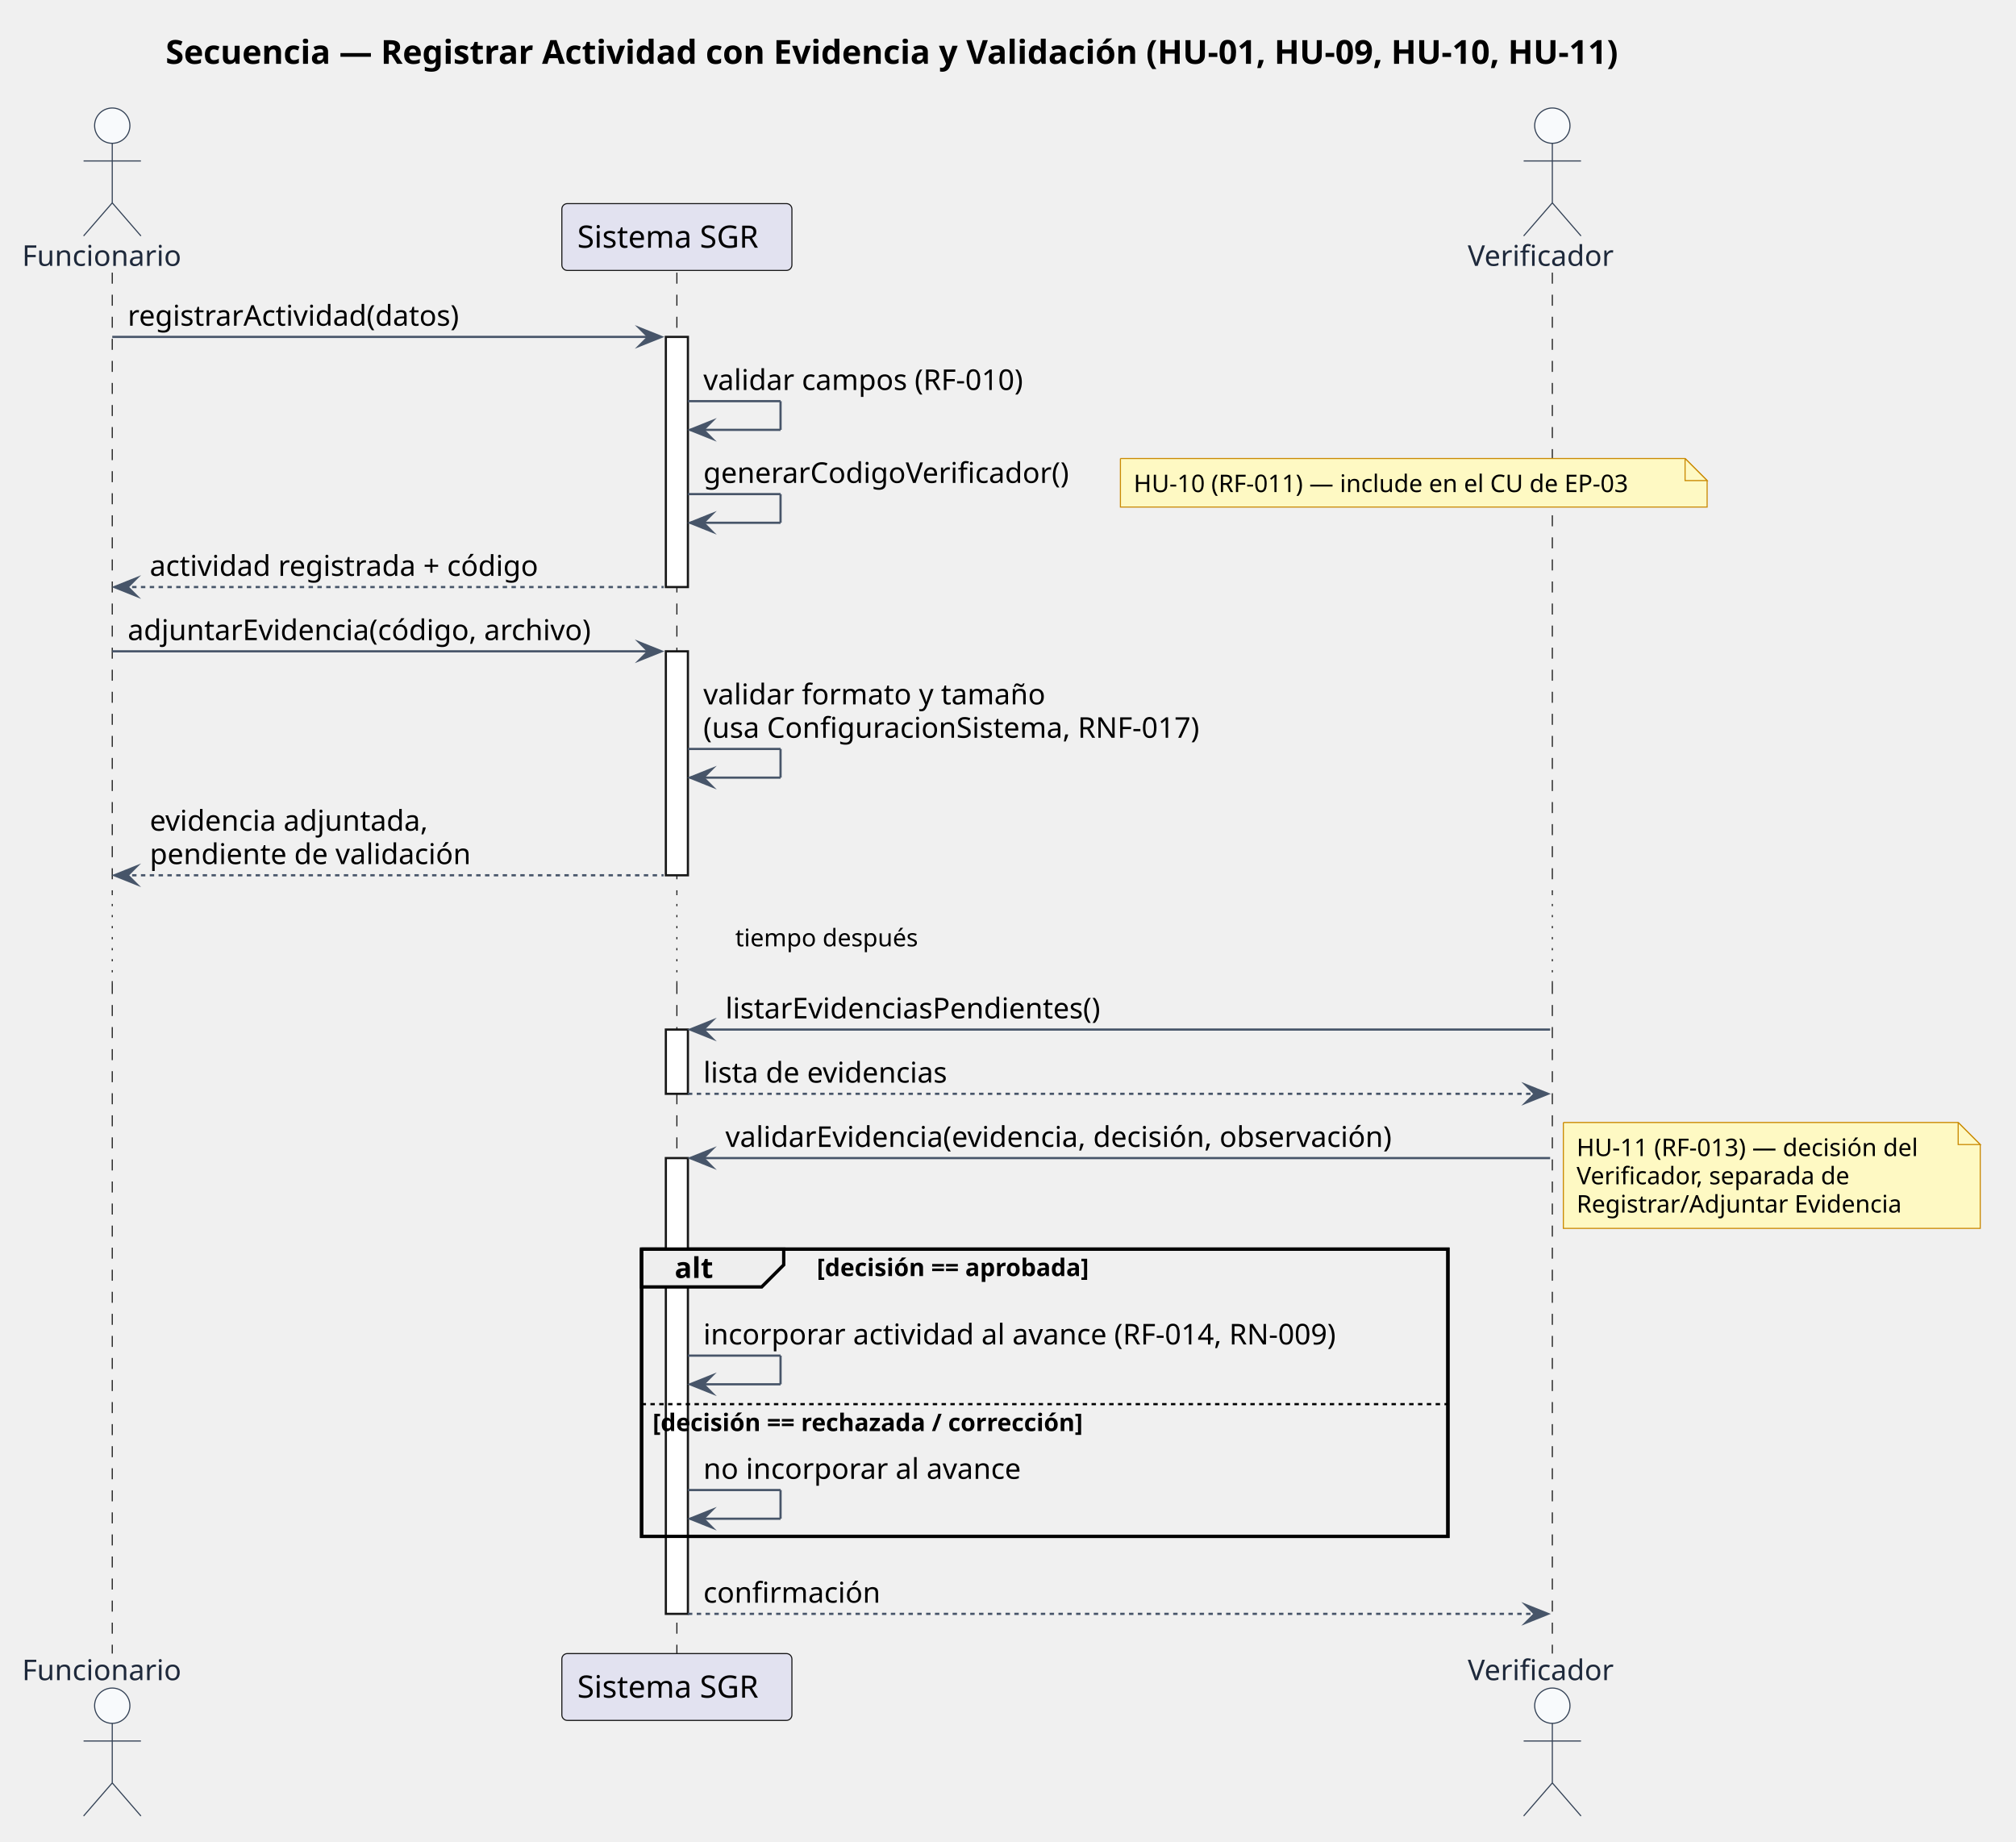
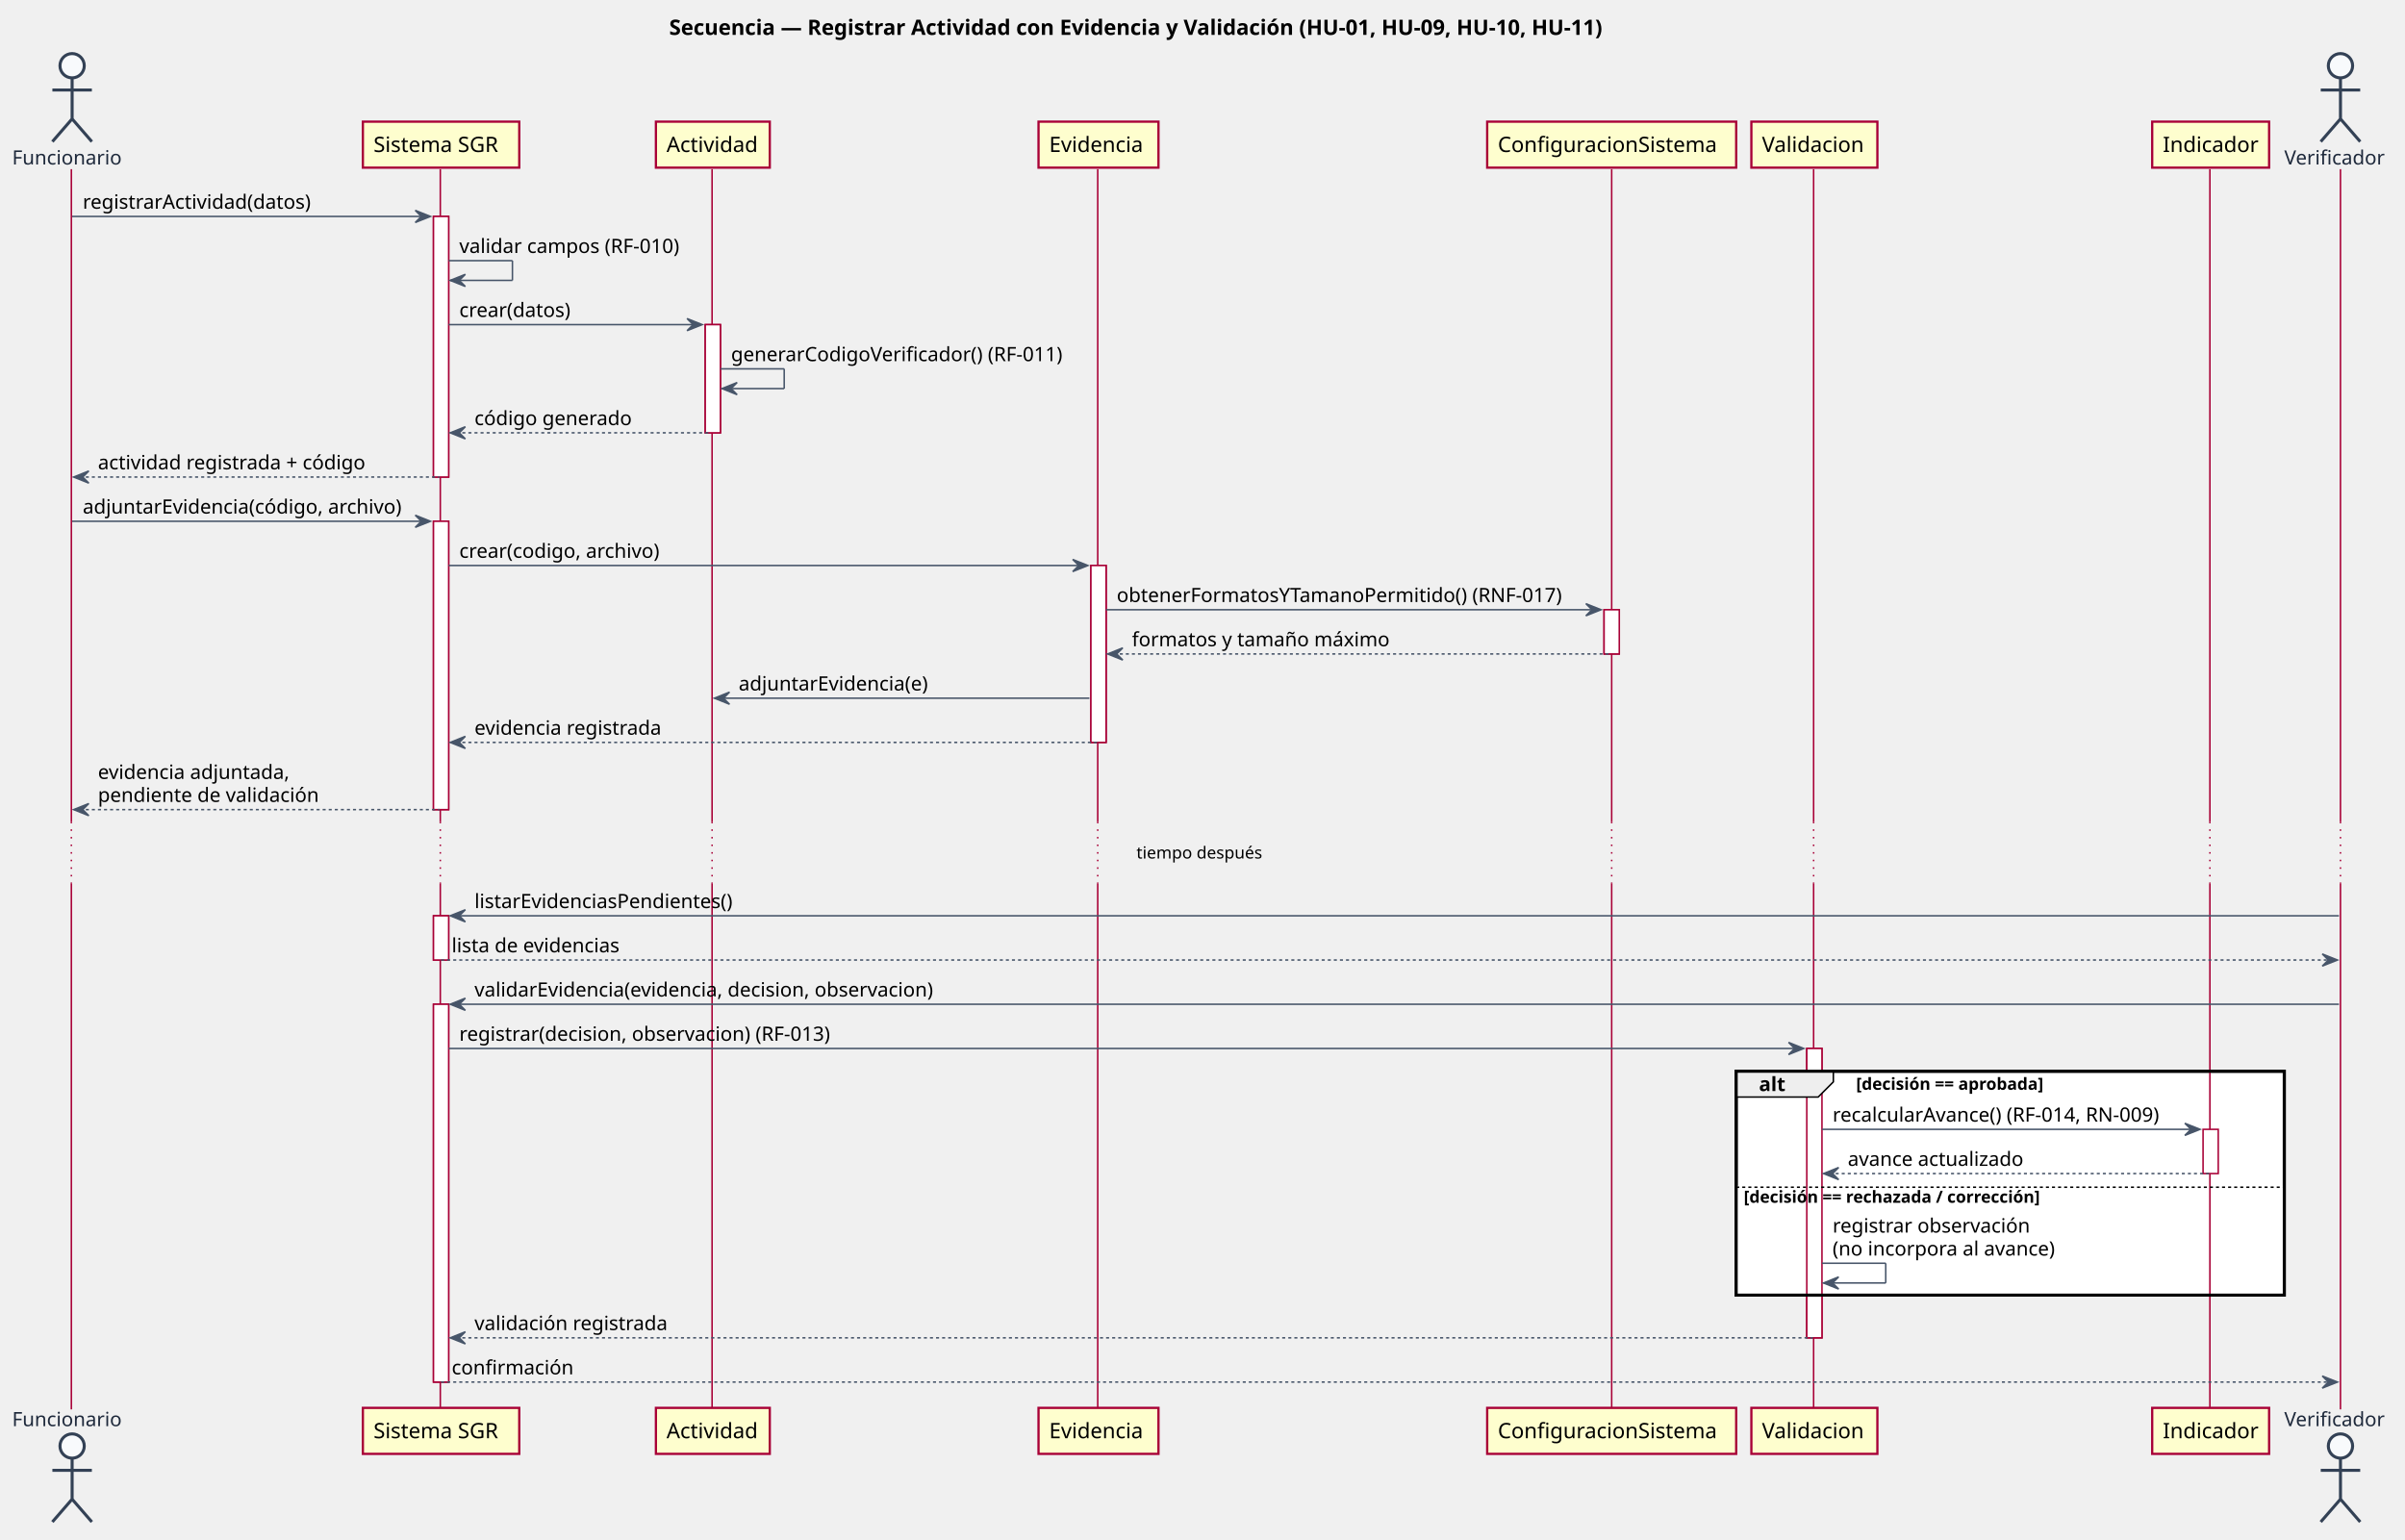
- <svg xmlns="http://www.w3.org/2000/svg" version="1.1" data-diagram-type="SEQUENCE" style="width:914px;height:835px;background:#FFFFFF;" width="914px" height="835px" viewBox="0 0 914 835" zoomAndPan="magnify" preserveAspectRatio="none" contentStyleType="text/css">
+ <svg xmlns="http://www.w3.org/2000/svg" contentScriptType="application/ecmascript" contentStyleType="text/css" height="1014px" preserveAspectRatio="none" style="width:1584px;height:1014px;" version="1.1" viewBox="0 0 1584 1014" width="1584px" zoomAndPan="magnify">
  <defs />
-   <g font-family="sans-serif" lengthAdjust="spacing">
-     <g class="title" data-source-line="1">
-       <text x="75.095" y="28.923" fill="#000" font-size="15" textLength="762.539" font-weight="700">Secuencia — Registrar Actividad con Evidencia y Validación (HU-01, HU-09, HU-10, HU-11)</text>
-     </g>
-     <rect x="290.878" y="566.273" width="365.558" height="130.203" fill="none" style="stroke:#000;stroke-width:1.5;" />
-     <g>
-       <rect x="47.392" y="123.594" width="8" height="281.195" fill="#000" fill-opacity="0" />
-       <line x1="50.892" y1="123.594" x2="50.892" y2="404.789" style="stroke:#181818;stroke-width:0.5;stroke-dasharray:5,5;" />
-     </g>
-     <line x1="50.892" y1="404.789" x2="50.892" y2="445.594" style="stroke:#181818;stroke-width:0.5;stroke-dasharray:1,4;" />
-     <g>
-       <rect x="47.392" y="445.594" width="8" height="304.016" fill="#000" fill-opacity="0" />
-       <line x1="50.892" y1="445.594" x2="50.892" y2="749.609" style="stroke:#181818;stroke-width:0.5;stroke-dasharray:5,5;" />
-     </g>
-     <g>
-       <rect x="303.378" y="123.594" width="8" height="281.195" fill="#000" fill-opacity="0" />
-       <line x1="306.878" y1="123.594" x2="306.878" y2="404.789" style="stroke:#181818;stroke-width:0.5;stroke-dasharray:5,5;" />
-     </g>
-     <line x1="306.878" y1="404.789" x2="306.878" y2="445.594" style="stroke:#181818;stroke-width:0.5;stroke-dasharray:1,4;" />
-     <g>
-       <rect x="303.378" y="445.594" width="8" height="304.016" fill="#000" fill-opacity="0" />
-       <line x1="306.878" y1="445.594" x2="306.878" y2="749.609" style="stroke:#181818;stroke-width:0.5;stroke-dasharray:5,5;" />
-     </g>
-     <g>
-       <rect x="301.878" y="152.727" width="10" height="113.398" fill="#FFF" style="stroke:#181818;stroke-width:1;" />
-     </g>
-     <g>
-       <rect x="301.878" y="295.258" width="10" height="101.531" fill="#FFF" style="stroke:#181818;stroke-width:1;" />
-     </g>
-     <g>
-       <rect x="301.878" y="466.727" width="10" height="29.133" fill="#FFF" style="stroke:#181818;stroke-width:1;" />
-     </g>
-     <g>
-       <rect x="301.878" y="524.992" width="10" height="206.617" fill="#FFF" style="stroke:#181818;stroke-width:1;" />
-     </g>
-     <g>
-       <rect x="700.286" y="123.594" width="8" height="281.195" fill="#000" fill-opacity="0" />
-       <line x1="703.786" y1="123.594" x2="703.786" y2="404.789" style="stroke:#181818;stroke-width:0.5;stroke-dasharray:5,5;" />
-     </g>
-     <line x1="703.786" y1="404.789" x2="703.786" y2="445.594" style="stroke:#181818;stroke-width:0.5;stroke-dasharray:1,4;" />
-     <g>
-       <rect x="700.286" y="445.594" width="8" height="304.016" fill="#000" fill-opacity="0" />
-       <line x1="703.786" y1="445.594" x2="703.786" y2="749.609" style="stroke:#181818;stroke-width:0.5;stroke-dasharray:5,5;" />
-     </g>
-     <text x="10" y="120.528" fill="#1E293B" font-size="13" textLength="75.785">Funcionario</text>
-     <ellipse cx="50.892" cy="56.961" rx="8" ry="8" fill="#F8FAFC" style="stroke:#334155;stroke-width:0.5;" />
-     <path d="M50.892,64.961 L50.892,91.961 M37.892,72.961 L63.892,72.961 M50.892,91.961 L37.892,106.961 M50.892,91.961 L63.892,106.961" style="stroke:#334155;stroke-width:0.5;" fill="none" />
-     <rect x="254.727" y="92.297" width="104.303" height="30.297" fill="#E2E2F0" style="stroke:#181818;stroke-width:0.5;" rx="2.5" ry="2.5" />
-     <text x="261.727" y="112.292" fill="#000" font-size="14" textLength="90.303">Sistema SGR</text>
-     <text x="665.436" y="120.528" fill="#1E293B" font-size="13" textLength="70.7">Verificador</text>
-     <ellipse cx="703.786" cy="56.961" rx="8" ry="8" fill="#F8FAFC" style="stroke:#334155;stroke-width:0.5;" />
-     <path d="M703.786,64.961 L703.786,91.961 M690.786,72.961 L716.786,72.961 M703.786,91.961 L690.786,106.961 M703.786,91.961 L716.786,106.961" style="stroke:#334155;stroke-width:0.5;" fill="none" />
-     <text x="10" y="761.676" fill="#1E293B" font-size="13" textLength="75.785">Funcionario</text>
-     <ellipse cx="50.892" cy="773.242" rx="8" ry="8" fill="#F8FAFC" style="stroke:#334155;stroke-width:0.5;" />
-     <path d="M50.892,781.242 L50.892,808.242 M37.892,789.242 L63.892,789.242 M50.892,808.242 L37.892,823.242 M50.892,808.242 L63.892,823.242" style="stroke:#334155;stroke-width:0.5;" fill="none" />
-     <rect x="254.727" y="749.609" width="104.303" height="30.297" fill="#E2E2F0" style="stroke:#181818;stroke-width:0.5;" rx="2.5" ry="2.5" />
-     <text x="261.727" y="769.604" fill="#000" font-size="14" textLength="90.303">Sistema SGR</text>
-     <text x="665.436" y="761.676" fill="#1E293B" font-size="13" textLength="70.7">Verificador</text>
-     <ellipse cx="703.786" cy="773.242" rx="8" ry="8" fill="#F8FAFC" style="stroke:#334155;stroke-width:0.5;" />
-     <path d="M703.786,781.242 L703.786,808.242 M690.786,789.242 L716.786,789.242 M703.786,808.242 L690.786,823.242 M703.786,808.242 L716.786,823.242" style="stroke:#334155;stroke-width:0.5;" fill="none" />
-     <polygon points="289.878,148.727,299.878,152.727,289.878,156.727,293.878,152.727" fill="#475569" style="stroke:#475569;stroke-width:1;stroke-linejoin:miter;stroke-miterlimit:10;" />
-     <line x1="50.892" y1="152.727" x2="295.878" y2="152.727" style="stroke:#475569;stroke-width:1;" />
-     <text x="57.892" y="147.661" fill="#000" font-size="13" textLength="162.443">registrarActividad(datos)</text>
-     <line x1="311.878" y1="181.859" x2="353.878" y2="181.859" style="stroke:#475569;stroke-width:1;" />
-     <line x1="353.878" y1="181.859" x2="353.878" y2="194.859" style="stroke:#475569;stroke-width:1;" />
-     <line x1="312.878" y1="194.859" x2="353.878" y2="194.859" style="stroke:#475569;stroke-width:1;" />
-     <polygon points="322.878,190.859,312.878,194.859,322.878,198.859,318.878,194.859" fill="#475569" style="stroke:#475569;stroke-width:1;stroke-linejoin:miter;stroke-miterlimit:10;" />
-     <text x="318.878" y="176.793" fill="#000" font-size="13" textLength="159.625">validar campos (RF-010)</text>
-     <line x1="311.878" y1="223.992" x2="353.878" y2="223.992" style="stroke:#475569;stroke-width:1;" />
-     <line x1="353.878" y1="223.992" x2="353.878" y2="236.992" style="stroke:#475569;stroke-width:1;" />
-     <line x1="312.878" y1="236.992" x2="353.878" y2="236.992" style="stroke:#475569;stroke-width:1;" />
-     <polygon points="322.878,232.992,312.878,236.992,322.878,240.992,318.878,236.992" fill="#475569" style="stroke:#475569;stroke-width:1;stroke-linejoin:miter;stroke-miterlimit:10;" />
-     <text x="318.878" y="218.926" fill="#000" font-size="13" textLength="177.087">generarCodigoVerificador()</text>
-     <path d="M507.965,207.859 L507.965,229.859 L773.965,229.859 L773.965,217.859 L763.965,207.859 L507.965,207.859" style="stroke:#CA8A04;stroke-width:0.5;" fill="#FEF9C3" />
-     <path d="M763.965,207.859 L763.965,217.859 L773.965,217.859 L763.965,207.859" style="stroke:#CA8A04;stroke-width:0.5;" fill="#FEF9C3" />
-     <text x="513.965" y="223.07" fill="#000" font-size="11" textLength="245.228">HU-10 (RF-011) — include en el CU de EP-03</text>
-     <polygon points="61.892,262.125,51.892,266.125,61.892,270.125,57.892,266.125" fill="#475569" style="stroke:#475569;stroke-width:1;stroke-linejoin:miter;stroke-miterlimit:10;" />
-     <line x1="55.892" y1="266.125" x2="300.878" y2="266.125" style="stroke:#475569;stroke-width:1;stroke-dasharray:2,2;" />
-     <text x="67.892" y="261.059" fill="#000" font-size="13" textLength="192.664">actividad registrada + código</text>
-     <polygon points="289.878,291.258,299.878,295.258,289.878,299.258,293.878,295.258" fill="#475569" style="stroke:#475569;stroke-width:1;stroke-linejoin:miter;stroke-miterlimit:10;" />
-     <line x1="50.892" y1="295.258" x2="295.878" y2="295.258" style="stroke:#475569;stroke-width:1;" />
-     <text x="57.892" y="290.192" fill="#000" font-size="13" textLength="226.986">adjuntarEvidencia(código, archivo)</text>
-     <line x1="311.878" y1="339.523" x2="353.878" y2="339.523" style="stroke:#475569;stroke-width:1;" />
-     <line x1="353.878" y1="339.523" x2="353.878" y2="352.523" style="stroke:#475569;stroke-width:1;" />
-     <line x1="312.878" y1="352.523" x2="353.878" y2="352.523" style="stroke:#475569;stroke-width:1;" />
-     <polygon points="322.878,348.523,312.878,352.523,322.878,356.523,318.878,352.523" fill="#475569" style="stroke:#475569;stroke-width:1;stroke-linejoin:miter;stroke-miterlimit:10;" />
-     <text x="318.878" y="319.325" fill="#000" font-size="13" textLength="165.979">validar formato y tamaño</text>
-     <text x="318.878" y="334.458" fill="#000" font-size="13" textLength="243.833">(usa ConfiguracionSistema, RNF-017)</text>
-     <polygon points="61.892,392.789,51.892,396.789,61.892,400.789,57.892,396.789" fill="#475569" style="stroke:#475569;stroke-width:1;stroke-linejoin:miter;stroke-miterlimit:10;" />
-     <line x1="55.892" y1="396.789" x2="300.878" y2="396.789" style="stroke:#475569;stroke-width:1;stroke-dasharray:2,2;" />
-     <text x="67.892" y="376.59" fill="#000" font-size="13" textLength="136.373">evidencia adjuntada,</text>
-     <text x="67.892" y="391.723" fill="#000" font-size="13" textLength="156.254">pendiente de validación</text>
-     <text x="333.342" y="429" fill="#000" font-size="11" textLength="87.995">tiempo después</text>
-     <polygon points="322.878,462.727,312.878,466.727,322.878,470.727,318.878,466.727" fill="#475569" style="stroke:#475569;stroke-width:1;stroke-linejoin:miter;stroke-miterlimit:10;" />
-     <line x1="316.878" y1="466.727" x2="702.786" y2="466.727" style="stroke:#475569;stroke-width:1;" />
-     <text x="328.878" y="461.661" fill="#000" font-size="13" textLength="184.101">listarEvidenciasPendientes()</text>
-     <polygon points="691.786,491.859,701.786,495.859,691.786,499.859,695.786,495.859" fill="#475569" style="stroke:#475569;stroke-width:1;stroke-linejoin:miter;stroke-miterlimit:10;" />
-     <line x1="311.878" y1="495.859" x2="697.786" y2="495.859" style="stroke:#475569;stroke-width:1;stroke-dasharray:2,2;" />
-     <text x="318.878" y="490.793" fill="#000" font-size="13" textLength="120.866">lista de evidencias</text>
-     <polygon points="322.878,520.992,312.878,524.992,322.878,528.992,318.878,524.992" fill="#475569" style="stroke:#475569;stroke-width:1;stroke-linejoin:miter;stroke-miterlimit:10;" />
-     <line x1="316.878" y1="524.992" x2="702.786" y2="524.992" style="stroke:#475569;stroke-width:1;" />
-     <text x="328.878" y="519.926" fill="#000" font-size="13" textLength="328.891">validarEvidencia(evidencia, decisión, observación)</text>
-     <path d="M708.786,508.859 L708.786,556.859 L897.786,556.859 L897.786,518.859 L887.786,508.859 L708.786,508.859" style="stroke:#CA8A04;stroke-width:0.5;" fill="#FEF9C3" />
-     <path d="M887.786,508.859 L887.786,518.859 L897.786,518.859 L887.786,508.859" style="stroke:#CA8A04;stroke-width:0.5;" fill="#FEF9C3" />
-     <text x="714.786" y="524.07" fill="#000" font-size="11" textLength="168.942">HU-11 (RF-013) — decisión del</text>
-     <text x="714.786" y="536.875" fill="#000" font-size="11" textLength="135.271">Verificador, separada de</text>
-     <text x="714.786" y="549.679" fill="#000" font-size="11" textLength="157.647">Registrar/Adjuntar Evidencia</text>
-     <path d="M290.878,566.273 L355.321,566.273 L355.321,573.406 L345.321,583.406 L290.878,583.406 L290.878,566.273" style="stroke:#000;stroke-width:1.5;" fill="#EEE" />
-     <rect x="290.878" y="566.273" width="365.558" height="130.203" fill="none" style="stroke:#000;stroke-width:1.5;" />
-     <text x="305.878" y="579.34" fill="#000" font-size="13" textLength="19.443" font-weight="700">alt</text>
-     <text x="370.321" y="578.484" fill="#000" font-size="11" textLength="146.352" font-weight="700">[decisión == aprobada]</text>
-     <line x1="311.878" y1="614.539" x2="353.878" y2="614.539" style="stroke:#475569;stroke-width:1;" />
-     <line x1="353.878" y1="614.539" x2="353.878" y2="627.539" style="stroke:#475569;stroke-width:1;" />
-     <line x1="312.878" y1="627.539" x2="353.878" y2="627.539" style="stroke:#475569;stroke-width:1;" />
-     <polygon points="322.878,623.539,312.878,627.539,322.878,631.539,318.878,627.539" fill="#475569" style="stroke:#475569;stroke-width:1;stroke-linejoin:miter;stroke-miterlimit:10;" />
-     <text x="318.878" y="609.473" fill="#000" font-size="13" textLength="314.558">incorporar actividad al avance (RF-014, RN-009)</text>
-     <line x1="290.878" y1="636.539" x2="656.436" y2="636.539" style="stroke:#000;stroke-width:1;stroke-dasharray:2,2;" />
-     <text x="295.878" y="648.75" fill="#000" font-size="11" textLength="227.525" font-weight="700">[decisión == rechazada / corrección]</text>
-     <line x1="311.878" y1="675.477" x2="353.878" y2="675.477" style="stroke:#475569;stroke-width:1;" />
-     <line x1="353.878" y1="675.477" x2="353.878" y2="688.477" style="stroke:#475569;stroke-width:1;" />
-     <line x1="312.878" y1="688.477" x2="353.878" y2="688.477" style="stroke:#475569;stroke-width:1;" />
-     <polygon points="322.878,684.477,312.878,688.477,322.878,692.477,318.878,688.477" fill="#475569" style="stroke:#475569;stroke-width:1;stroke-linejoin:miter;stroke-miterlimit:10;" />
-     <text x="318.878" y="670.411" fill="#000" font-size="13" textLength="154.337">no incorporar al avance</text>
-     <polygon points="691.786,727.609,701.786,731.609,691.786,735.609,695.786,731.609" fill="#475569" style="stroke:#475569;stroke-width:1;stroke-linejoin:miter;stroke-miterlimit:10;" />
-     <line x1="311.878" y1="731.609" x2="697.786" y2="731.609" style="stroke:#475569;stroke-width:1;stroke-dasharray:2,2;" />
-     <text x="318.878" y="726.543" fill="#000" font-size="13" textLength="84.456">confirmación</text>
+   <g>
+     <text fill="#000000" font-family="sans-serif" font-size="14" font-weight="bold" lengthAdjust="spacingAndGlyphs" textLength="705" x="440.75" y="22.995">Secuencia — Registrar Actividad con Evidencia y Validación (HU-01, HU-09, HU-10, HU-11)</text>
+     <rect fill="#FFFFFF" height="171.664" style="stroke: #A80036; stroke-width: 1.0;" width="10" x="285.5" y="142.562" />
+     <rect fill="#FFFFFF" height="189.93" style="stroke: #A80036; stroke-width: 1.0;" width="10" x="285.5" y="343.359" />
+     <rect fill="#FFFFFF" height="29.133" style="stroke: #A80036; stroke-width: 1.0;" width="10" x="285.5" y="603.227" />
+     <rect fill="#FFFFFF" height="248.867" style="stroke: #A80036; stroke-width: 1.0;" width="10" x="285.5" y="661.492" />
+     <rect fill="#FFFFFF" height="71.266" style="stroke: #A80036; stroke-width: 1.0;" width="10" x="464.5" y="213.828" />
+     <rect fill="#FFFFFF" height="116.531" style="stroke: #A80036; stroke-width: 1.0;" width="10" x="718.5" y="372.492" />
+     <rect fill="#FFFFFF" height="29.133" style="stroke: #A80036; stroke-width: 1.0;" width="10" x="1056.5" y="401.625" />
+     <rect fill="#FFFFFF" height="190.602" style="stroke: #A80036; stroke-width: 1.0;" width="10" x="1190" y="690.625" />
+     <rect fill="#FFFFFF" height="29.133" style="stroke: #A80036; stroke-width: 1.0;" width="10" x="1451" y="743.891" />
+     <rect fill="#FFFFFF" height="147.469" style="stroke: #000000; stroke-width: 2.0;" width="361" x="1143.5" y="705.625" />
+     <rect fill="#FFFFFF" height="72.07" style="stroke: none; stroke-width: 1.0;" width="361" x="1143.5" y="781.023" />
+     <line style="stroke: #A80036; stroke-width: 1.0;" x1="47" x2="47" y1="111.43" y2="541.289" />
+     <line style="stroke: #A80036; stroke-width: 1.0; stroke-dasharray: 1.0,4.0;" x1="47" x2="47" y1="541.289" y2="582.094" />
+     <line style="stroke: #A80036; stroke-width: 1.0;" x1="47" x2="47" y1="582.094" y2="928.359" />
+     <line style="stroke: #A80036; stroke-width: 1.0;" x1="290" x2="290" y1="111.43" y2="541.289" />
+     <line style="stroke: #A80036; stroke-width: 1.0; stroke-dasharray: 1.0,4.0;" x1="290" x2="290" y1="541.289" y2="582.094" />
+     <line style="stroke: #A80036; stroke-width: 1.0;" x1="290" x2="290" y1="582.094" y2="928.359" />
+     <line style="stroke: #A80036; stroke-width: 1.0;" x1="469" x2="469" y1="111.43" y2="541.289" />
+     <line style="stroke: #A80036; stroke-width: 1.0; stroke-dasharray: 1.0,4.0;" x1="469" x2="469" y1="541.289" y2="582.094" />
+     <line style="stroke: #A80036; stroke-width: 1.0;" x1="469" x2="469" y1="582.094" y2="928.359" />
+     <line style="stroke: #A80036; stroke-width: 1.0;" x1="723" x2="723" y1="111.43" y2="541.289" />
+     <line style="stroke: #A80036; stroke-width: 1.0; stroke-dasharray: 1.0,4.0;" x1="723" x2="723" y1="541.289" y2="582.094" />
+     <line style="stroke: #A80036; stroke-width: 1.0;" x1="723" x2="723" y1="582.094" y2="928.359" />
+     <line style="stroke: #A80036; stroke-width: 1.0;" x1="1061.5" x2="1061.5" y1="111.43" y2="541.289" />
+     <line style="stroke: #A80036; stroke-width: 1.0; stroke-dasharray: 1.0,4.0;" x1="1061.5" x2="1061.5" y1="541.289" y2="582.094" />
+     <line style="stroke: #A80036; stroke-width: 1.0;" x1="1061.5" x2="1061.5" y1="582.094" y2="928.359" />
+     <line style="stroke: #A80036; stroke-width: 1.0;" x1="1194.5" x2="1194.5" y1="111.43" y2="541.289" />
+     <line style="stroke: #A80036; stroke-width: 1.0; stroke-dasharray: 1.0,4.0;" x1="1194.5" x2="1194.5" y1="541.289" y2="582.094" />
+     <line style="stroke: #A80036; stroke-width: 1.0;" x1="1194.5" x2="1194.5" y1="582.094" y2="928.359" />
+     <line style="stroke: #A80036; stroke-width: 1.0;" x1="1455.5" x2="1455.5" y1="111.43" y2="541.289" />
+     <line style="stroke: #A80036; stroke-width: 1.0; stroke-dasharray: 1.0,4.0;" x1="1455.5" x2="1455.5" y1="541.289" y2="582.094" />
+     <line style="stroke: #A80036; stroke-width: 1.0;" x1="1455.5" x2="1455.5" y1="582.094" y2="928.359" />
+     <line style="stroke: #A80036; stroke-width: 1.0;" x1="1541.5" x2="1541.5" y1="111.43" y2="541.289" />
+     <line style="stroke: #A80036; stroke-width: 1.0; stroke-dasharray: 1.0,4.0;" x1="1541.5" x2="1541.5" y1="541.289" y2="582.094" />
+     <line style="stroke: #A80036; stroke-width: 1.0;" x1="1541.5" x2="1541.5" y1="582.094" y2="928.359" />
+     <text fill="#1E293B" font-family="sans-serif" font-size="13" lengthAdjust="spacingAndGlyphs" textLength="73" x="8" y="108.364">Funcionario</text>
+     <ellipse cx="47.5" cy="43.297" fill="#F8FAFC" rx="8" ry="8" style="stroke: #334155; stroke-width: 2.0;" />
+     <path d="M47.5,51.297 L47.5,78.297 M34.5,59.297 L60.5,59.297 M47.5,78.297 L34.5,93.297 M47.5,78.297 L60.5,93.297 " fill="none" style="stroke: #334155; stroke-width: 2.0;" />
+     <text fill="#1E293B" font-family="sans-serif" font-size="13" lengthAdjust="spacingAndGlyphs" textLength="73" x="8" y="939.426">Funcionario</text>
+     <ellipse cx="47.5" cy="952.492" fill="#F8FAFC" rx="8" ry="8" style="stroke: #334155; stroke-width: 2.0;" />
+     <path d="M47.5,960.492 L47.5,987.492 M34.5,968.492 L60.5,968.492 M47.5,987.492 L34.5,1002.492 M47.5,987.492 L60.5,1002.492 " fill="none" style="stroke: #334155; stroke-width: 2.0;" />
+     <rect fill="#FEFECE" height="30.297" style="stroke: #A80036; stroke-width: 1.5;" width="103" x="239" y="80.133" />
+     <text fill="#000000" font-family="sans-serif" font-size="14" lengthAdjust="spacingAndGlyphs" textLength="89" x="246" y="100.128">Sistema SGR</text>
+     <rect fill="#FEFECE" height="30.297" style="stroke: #A80036; stroke-width: 1.5;" width="103" x="239" y="927.359" />
+     <text fill="#000000" font-family="sans-serif" font-size="14" lengthAdjust="spacingAndGlyphs" textLength="89" x="246" y="947.355">Sistema SGR</text>
+     <rect fill="#FEFECE" height="30.297" style="stroke: #A80036; stroke-width: 1.5;" width="75" x="432" y="80.133" />
+     <text fill="#000000" font-family="sans-serif" font-size="14" lengthAdjust="spacingAndGlyphs" textLength="61" x="439" y="100.128">Actividad</text>
+     <rect fill="#FEFECE" height="30.297" style="stroke: #A80036; stroke-width: 1.5;" width="75" x="432" y="927.359" />
+     <text fill="#000000" font-family="sans-serif" font-size="14" lengthAdjust="spacingAndGlyphs" textLength="61" x="439" y="947.355">Actividad</text>
+     <rect fill="#FEFECE" height="30.297" style="stroke: #A80036; stroke-width: 1.5;" width="79" x="684" y="80.133" />
+     <text fill="#000000" font-family="sans-serif" font-size="14" lengthAdjust="spacingAndGlyphs" textLength="65" x="691" y="100.128">Evidencia</text>
+     <rect fill="#FEFECE" height="30.297" style="stroke: #A80036; stroke-width: 1.5;" width="79" x="684" y="927.359" />
+     <text fill="#000000" font-family="sans-serif" font-size="14" lengthAdjust="spacingAndGlyphs" textLength="65" x="691" y="947.355">Evidencia</text>
+     <rect fill="#FEFECE" height="30.297" style="stroke: #A80036; stroke-width: 1.5;" width="164" x="979.5" y="80.133" />
+     <text fill="#000000" font-family="sans-serif" font-size="14" lengthAdjust="spacingAndGlyphs" textLength="150" x="986.5" y="100.128">ConfiguracionSistema</text>
+     <rect fill="#FEFECE" height="30.297" style="stroke: #A80036; stroke-width: 1.5;" width="164" x="979.5" y="927.359" />
+     <text fill="#000000" font-family="sans-serif" font-size="14" lengthAdjust="spacingAndGlyphs" textLength="150" x="986.5" y="947.355">ConfiguracionSistema</text>
+     <rect fill="#FEFECE" height="30.297" style="stroke: #A80036; stroke-width: 1.5;" width="83" x="1153.5" y="80.133" />
+     <text fill="#000000" font-family="sans-serif" font-size="14" lengthAdjust="spacingAndGlyphs" textLength="69" x="1160.5" y="100.128">Validacion</text>
+     <rect fill="#FEFECE" height="30.297" style="stroke: #A80036; stroke-width: 1.5;" width="83" x="1153.5" y="927.359" />
+     <text fill="#000000" font-family="sans-serif" font-size="14" lengthAdjust="spacingAndGlyphs" textLength="69" x="1160.5" y="947.355">Validacion</text>
+     <rect fill="#FEFECE" height="30.297" style="stroke: #A80036; stroke-width: 1.5;" width="77" x="1417.5" y="80.133" />
+     <text fill="#000000" font-family="sans-serif" font-size="14" lengthAdjust="spacingAndGlyphs" textLength="63" x="1424.5" y="100.128">Indicador</text>
+     <rect fill="#FEFECE" height="30.297" style="stroke: #A80036; stroke-width: 1.5;" width="77" x="1417.5" y="927.359" />
+     <text fill="#000000" font-family="sans-serif" font-size="14" lengthAdjust="spacingAndGlyphs" textLength="63" x="1424.5" y="947.355">Indicador</text>
+     <text fill="#1E293B" font-family="sans-serif" font-size="13" lengthAdjust="spacingAndGlyphs" textLength="68" x="1504.5" y="108.364">Verificador</text>
+     <ellipse cx="1541.5" cy="43.297" fill="#F8FAFC" rx="8" ry="8" style="stroke: #334155; stroke-width: 2.0;" />
+     <path d="M1541.5,51.297 L1541.5,78.297 M1528.5,59.297 L1554.5,59.297 M1541.5,78.297 L1528.5,93.297 M1541.5,78.297 L1554.5,93.297 " fill="none" style="stroke: #334155; stroke-width: 2.0;" />
+     <text fill="#1E293B" font-family="sans-serif" font-size="13" lengthAdjust="spacingAndGlyphs" textLength="68" x="1504.5" y="939.426">Verificador</text>
+     <ellipse cx="1541.5" cy="952.492" fill="#F8FAFC" rx="8" ry="8" style="stroke: #334155; stroke-width: 2.0;" />
+     <path d="M1541.5,960.492 L1541.5,987.492 M1528.5,968.492 L1554.5,968.492 M1541.5,987.492 L1528.5,1002.492 M1541.5,987.492 L1554.5,1002.492 " fill="none" style="stroke: #334155; stroke-width: 2.0;" />
+     <rect fill="#FFFFFF" height="171.664" style="stroke: #A80036; stroke-width: 1.0;" width="10" x="285.5" y="142.562" />
+     <rect fill="#FFFFFF" height="189.93" style="stroke: #A80036; stroke-width: 1.0;" width="10" x="285.5" y="343.359" />
+     <rect fill="#FFFFFF" height="29.133" style="stroke: #A80036; stroke-width: 1.0;" width="10" x="285.5" y="603.227" />
+     <rect fill="#FFFFFF" height="248.867" style="stroke: #A80036; stroke-width: 1.0;" width="10" x="285.5" y="661.492" />
+     <rect fill="#FFFFFF" height="71.266" style="stroke: #A80036; stroke-width: 1.0;" width="10" x="464.5" y="213.828" />
+     <rect fill="#FFFFFF" height="116.531" style="stroke: #A80036; stroke-width: 1.0;" width="10" x="718.5" y="372.492" />
+     <rect fill="#FFFFFF" height="29.133" style="stroke: #A80036; stroke-width: 1.0;" width="10" x="1056.5" y="401.625" />
+     <rect fill="#FFFFFF" height="190.602" style="stroke: #A80036; stroke-width: 1.0;" width="10" x="1190" y="690.625" />
+     <rect fill="#FFFFFF" height="29.133" style="stroke: #A80036; stroke-width: 1.0;" width="10" x="1451" y="743.891" />
+     <polygon fill="#475569" points="273.5,138.562,283.5,142.562,273.5,146.562,277.5,142.562" style="stroke: #475569; stroke-width: 1.0;" />
+     <line style="stroke: #475569; stroke-width: 1.0;" x1="47.5" x2="279.5" y1="142.562" y2="142.562" />
+     <text fill="#000000" font-family="sans-serif" font-size="13" lengthAdjust="spacingAndGlyphs" textLength="158" x="54.5" y="137.497">registrarActividad(datos)</text>
+     <line style="stroke: #475569; stroke-width: 1.0;" x1="295.5" x2="337.5" y1="171.695" y2="171.695" />
+     <line style="stroke: #475569; stroke-width: 1.0;" x1="337.5" x2="337.5" y1="171.695" y2="184.695" />
+     <line style="stroke: #475569; stroke-width: 1.0;" x1="296.5" x2="337.5" y1="184.695" y2="184.695" />
+     <polygon fill="#475569" points="306.5,180.695,296.5,184.695,306.5,188.695,302.5,184.695" style="stroke: #475569; stroke-width: 1.0;" />
+     <text fill="#000000" font-family="sans-serif" font-size="13" lengthAdjust="spacingAndGlyphs" textLength="155" x="302.5" y="166.629">validar campos (RF-010)</text>
+     <polygon fill="#475569" points="452.5,209.828,462.5,213.828,452.5,217.828,456.5,213.828" style="stroke: #475569; stroke-width: 1.0;" />
+     <line style="stroke: #475569; stroke-width: 1.0;" x1="295.5" x2="458.5" y1="213.828" y2="213.828" />
+     <text fill="#000000" font-family="sans-serif" font-size="13" lengthAdjust="spacingAndGlyphs" textLength="79" x="302.5" y="208.762">crear(datos)</text>
+     <line style="stroke: #475569; stroke-width: 1.0;" x1="474.5" x2="516.5" y1="242.961" y2="242.961" />
+     <line style="stroke: #475569; stroke-width: 1.0;" x1="516.5" x2="516.5" y1="242.961" y2="255.961" />
+     <line style="stroke: #475569; stroke-width: 1.0;" x1="475.5" x2="516.5" y1="255.961" y2="255.961" />
+     <polygon fill="#475569" points="485.5,251.961,475.5,255.961,485.5,259.961,481.5,255.961" style="stroke: #475569; stroke-width: 1.0;" />
+     <text fill="#000000" font-family="sans-serif" font-size="13" lengthAdjust="spacingAndGlyphs" textLength="230" x="481.5" y="237.895">generarCodigoVerificador() (RF-011)</text>
+     <polygon fill="#475569" points="306.5,281.094,296.5,285.094,306.5,289.094,302.5,285.094" style="stroke: #475569; stroke-width: 1.0;" />
+     <line style="stroke: #475569; stroke-width: 1.0; stroke-dasharray: 2.0,2.0;" x1="300.5" x2="468.5" y1="285.094" y2="285.094" />
+     <text fill="#000000" font-family="sans-serif" font-size="13" lengthAdjust="spacingAndGlyphs" textLength="107" x="312.5" y="280.028">código generado</text>
+     <polygon fill="#475569" points="58.5,310.227,48.5,314.227,58.5,318.227,54.5,314.227" style="stroke: #475569; stroke-width: 1.0;" />
+     <line style="stroke: #475569; stroke-width: 1.0; stroke-dasharray: 2.0,2.0;" x1="52.5" x2="289.5" y1="314.227" y2="314.227" />
+     <text fill="#000000" font-family="sans-serif" font-size="13" lengthAdjust="spacingAndGlyphs" textLength="187" x="64.5" y="309.161">actividad registrada + código</text>
+     <polygon fill="#475569" points="273.5,339.359,283.5,343.359,273.5,347.359,277.5,343.359" style="stroke: #475569; stroke-width: 1.0;" />
+     <line style="stroke: #475569; stroke-width: 1.0;" x1="47.5" x2="279.5" y1="343.359" y2="343.359" />
+     <text fill="#000000" font-family="sans-serif" font-size="13" lengthAdjust="spacingAndGlyphs" textLength="219" x="54.5" y="338.293">adjuntarEvidencia(código, archivo)</text>
+     <polygon fill="#475569" points="706.5,368.492,716.5,372.492,706.5,376.492,710.5,372.492" style="stroke: #475569; stroke-width: 1.0;" />
+     <line style="stroke: #475569; stroke-width: 1.0;" x1="295.5" x2="712.5" y1="372.492" y2="372.492" />
+     <text fill="#000000" font-family="sans-serif" font-size="13" lengthAdjust="spacingAndGlyphs" textLength="139" x="302.5" y="367.426">crear(codigo, archivo)</text>
+     <polygon fill="#475569" points="1044.5,397.625,1054.5,401.625,1044.5,405.625,1048.5,401.625" style="stroke: #475569; stroke-width: 1.0;" />
+     <line style="stroke: #475569; stroke-width: 1.0;" x1="728.5" x2="1050.5" y1="401.625" y2="401.625" />
+     <text fill="#000000" font-family="sans-serif" font-size="13" lengthAdjust="spacingAndGlyphs" textLength="309" x="735.5" y="396.559">obtenerFormatosYTamanoPermitido() (RNF-017)</text>
+     <polygon fill="#475569" points="739.5,426.758,729.5,430.758,739.5,434.758,735.5,430.758" style="stroke: #475569; stroke-width: 1.0;" />
+     <line style="stroke: #475569; stroke-width: 1.0; stroke-dasharray: 2.0,2.0;" x1="733.5" x2="1060.5" y1="430.758" y2="430.758" />
+     <text fill="#000000" font-family="sans-serif" font-size="13" lengthAdjust="spacingAndGlyphs" textLength="179" x="745.5" y="425.692">formatos y tamaño máximo</text>
+     <polygon fill="#475569" points="480.5,455.891,470.5,459.891,480.5,463.891,476.5,459.891" style="stroke: #475569; stroke-width: 1.0;" />
+     <line style="stroke: #475569; stroke-width: 1.0;" x1="474.5" x2="717.5" y1="459.891" y2="459.891" />
+     <text fill="#000000" font-family="sans-serif" font-size="13" lengthAdjust="spacingAndGlyphs" textLength="131" x="486.5" y="454.825">adjuntarEvidencia(e)</text>
+     <polygon fill="#475569" points="306.5,485.023,296.5,489.023,306.5,493.023,302.5,489.023" style="stroke: #475569; stroke-width: 1.0;" />
+     <line style="stroke: #475569; stroke-width: 1.0; stroke-dasharray: 2.0,2.0;" x1="300.5" x2="722.5" y1="489.023" y2="489.023" />
+     <text fill="#000000" font-family="sans-serif" font-size="13" lengthAdjust="spacingAndGlyphs" textLength="129" x="312.5" y="483.957">evidencia registrada</text>
+     <polygon fill="#475569" points="58.5,529.289,48.5,533.289,58.5,537.289,54.5,533.289" style="stroke: #475569; stroke-width: 1.0;" />
+     <line style="stroke: #475569; stroke-width: 1.0; stroke-dasharray: 2.0,2.0;" x1="52.5" x2="289.5" y1="533.289" y2="533.289" />
+     <text fill="#000000" font-family="sans-serif" font-size="13" lengthAdjust="spacingAndGlyphs" textLength="132" x="64.5" y="513.09">evidencia adjuntada,</text>
+     <text fill="#000000" font-family="sans-serif" font-size="13" lengthAdjust="spacingAndGlyphs" textLength="151" x="64.5" y="528.223">pendiente de validación</text>
+     <text fill="#000000" font-family="sans-serif" font-size="11" lengthAdjust="spacingAndGlyphs" textLength="92" x="748.5" y="565.5">tiempo después</text>
+     <polygon fill="#475569" points="306.5,599.227,296.5,603.227,306.5,607.227,302.5,603.227" style="stroke: #475569; stroke-width: 1.0;" />
+     <line style="stroke: #475569; stroke-width: 1.0;" x1="300.5" x2="1540.5" y1="603.227" y2="603.227" />
+     <text fill="#000000" font-family="sans-serif" font-size="13" lengthAdjust="spacingAndGlyphs" textLength="179" x="312.5" y="598.161">listarEvidenciasPendientes()</text>
+     <polygon fill="#475569" points="1529.5,628.359,1539.5,632.359,1529.5,636.359,1533.5,632.359" style="stroke: #475569; stroke-width: 1.0;" />
+     <line style="stroke: #475569; stroke-width: 1.0; stroke-dasharray: 2.0,2.0;" x1="290.5" x2="1535.5" y1="632.359" y2="632.359" />
+     <text fill="#000000" font-family="sans-serif" font-size="13" lengthAdjust="spacingAndGlyphs" textLength="117" x="297.5" y="627.293">lista de evidencias</text>
+     <polygon fill="#475569" points="306.5,657.492,296.5,661.492,306.5,665.492,302.5,661.492" style="stroke: #475569; stroke-width: 1.0;" />
+     <line style="stroke: #475569; stroke-width: 1.0;" x1="300.5" x2="1540.5" y1="661.492" y2="661.492" />
+     <text fill="#000000" font-family="sans-serif" font-size="13" lengthAdjust="spacingAndGlyphs" textLength="317" x="312.5" y="656.426">validarEvidencia(evidencia, decision, observacion)</text>
+     <polygon fill="#475569" points="1178,686.625,1188,690.625,1178,694.625,1182,690.625" style="stroke: #475569; stroke-width: 1.0;" />
+     <line style="stroke: #475569; stroke-width: 1.0;" x1="295.5" x2="1184" y1="690.625" y2="690.625" />
+     <text fill="#000000" font-family="sans-serif" font-size="13" lengthAdjust="spacingAndGlyphs" textLength="259" x="302.5" y="685.559">registrar(decision, observacion) (RF-013)</text>
+     <path d="M1143.5,705.625 L1207.5,705.625 L1207.5,712.625 L1197.5,722.625 L1143.5,722.625 L1143.5,705.625 " fill="#EEEEEE" style="stroke: #000000; stroke-width: 1.0;" />
+     <rect fill="none" height="147.469" style="stroke: #000000; stroke-width: 2.0;" width="361" x="1143.5" y="705.625" />
+     <text fill="#000000" font-family="sans-serif" font-size="13" font-weight="bold" lengthAdjust="spacingAndGlyphs" textLength="19" x="1158.5" y="718.692">alt</text>
+     <text fill="#000000" font-family="sans-serif" font-size="11" font-weight="bold" lengthAdjust="spacingAndGlyphs" textLength="151" x="1222.5" y="717.835">[decisión == aprobada]</text>
+     <polygon fill="#475569" points="1439,739.891,1449,743.891,1439,747.891,1443,743.891" style="stroke: #475569; stroke-width: 1.0;" />
+     <line style="stroke: #475569; stroke-width: 1.0;" x1="1200" x2="1445" y1="743.891" y2="743.891" />
+     <text fill="#000000" font-family="sans-serif" font-size="13" lengthAdjust="spacingAndGlyphs" textLength="232" x="1207" y="738.825">recalcularAvance() (RF-014, RN-009)</text>
+     <polygon fill="#475569" points="1211,769.023,1201,773.023,1211,777.023,1207,773.023" style="stroke: #475569; stroke-width: 1.0;" />
+     <line style="stroke: #475569; stroke-width: 1.0; stroke-dasharray: 2.0,2.0;" x1="1205" x2="1455" y1="773.023" y2="773.023" />
+     <text fill="#000000" font-family="sans-serif" font-size="13" lengthAdjust="spacingAndGlyphs" textLength="123" x="1217" y="767.957">avance actualizado</text>
+     <line style="stroke: #000000; stroke-width: 1.0; stroke-dasharray: 2.0,2.0;" x1="1143.5" x2="1504.5" y1="782.023" y2="782.023" />
+     <text fill="#000000" font-family="sans-serif" font-size="11" font-weight="bold" lengthAdjust="spacingAndGlyphs" textLength="236" x="1148.5" y="792.234">[decisión == rechazada / corrección]</text>
+     <line style="stroke: #475569; stroke-width: 1.0;" x1="1200" x2="1242" y1="832.094" y2="832.094" />
+     <line style="stroke: #475569; stroke-width: 1.0;" x1="1242" x2="1242" y1="832.094" y2="845.094" />
+     <line style="stroke: #475569; stroke-width: 1.0;" x1="1201" x2="1242" y1="845.094" y2="845.094" />
+     <polygon fill="#475569" points="1211,841.094,1201,845.094,1211,849.094,1207,845.094" style="stroke: #475569; stroke-width: 1.0;" />
+     <text fill="#000000" font-family="sans-serif" font-size="13" lengthAdjust="spacingAndGlyphs" textLength="135" x="1207" y="811.895">registrar observación</text>
+     <text fill="#000000" font-family="sans-serif" font-size="13" lengthAdjust="spacingAndGlyphs" textLength="155" x="1207" y="827.028">(no incorpora al avance)</text>
+     <polygon fill="#475569" points="306.5,877.227,296.5,881.227,306.5,885.227,302.5,881.227" style="stroke: #475569; stroke-width: 1.0;" />
+     <line style="stroke: #475569; stroke-width: 1.0; stroke-dasharray: 2.0,2.0;" x1="300.5" x2="1194" y1="881.227" y2="881.227" />
+     <text fill="#000000" font-family="sans-serif" font-size="13" lengthAdjust="spacingAndGlyphs" textLength="132" x="312.5" y="876.161">validación registrada</text>
+     <polygon fill="#475569" points="1529.5,906.359,1539.5,910.359,1529.5,914.359,1533.5,910.359" style="stroke: #475569; stroke-width: 1.0;" />
+     <line style="stroke: #475569; stroke-width: 1.0; stroke-dasharray: 2.0,2.0;" x1="290.5" x2="1535.5" y1="910.359" y2="910.359" />
+     <text fill="#000000" font-family="sans-serif" font-size="13" lengthAdjust="spacingAndGlyphs" textLength="82" x="297.5" y="905.293">confirmación</text>
  </g>
</svg>
